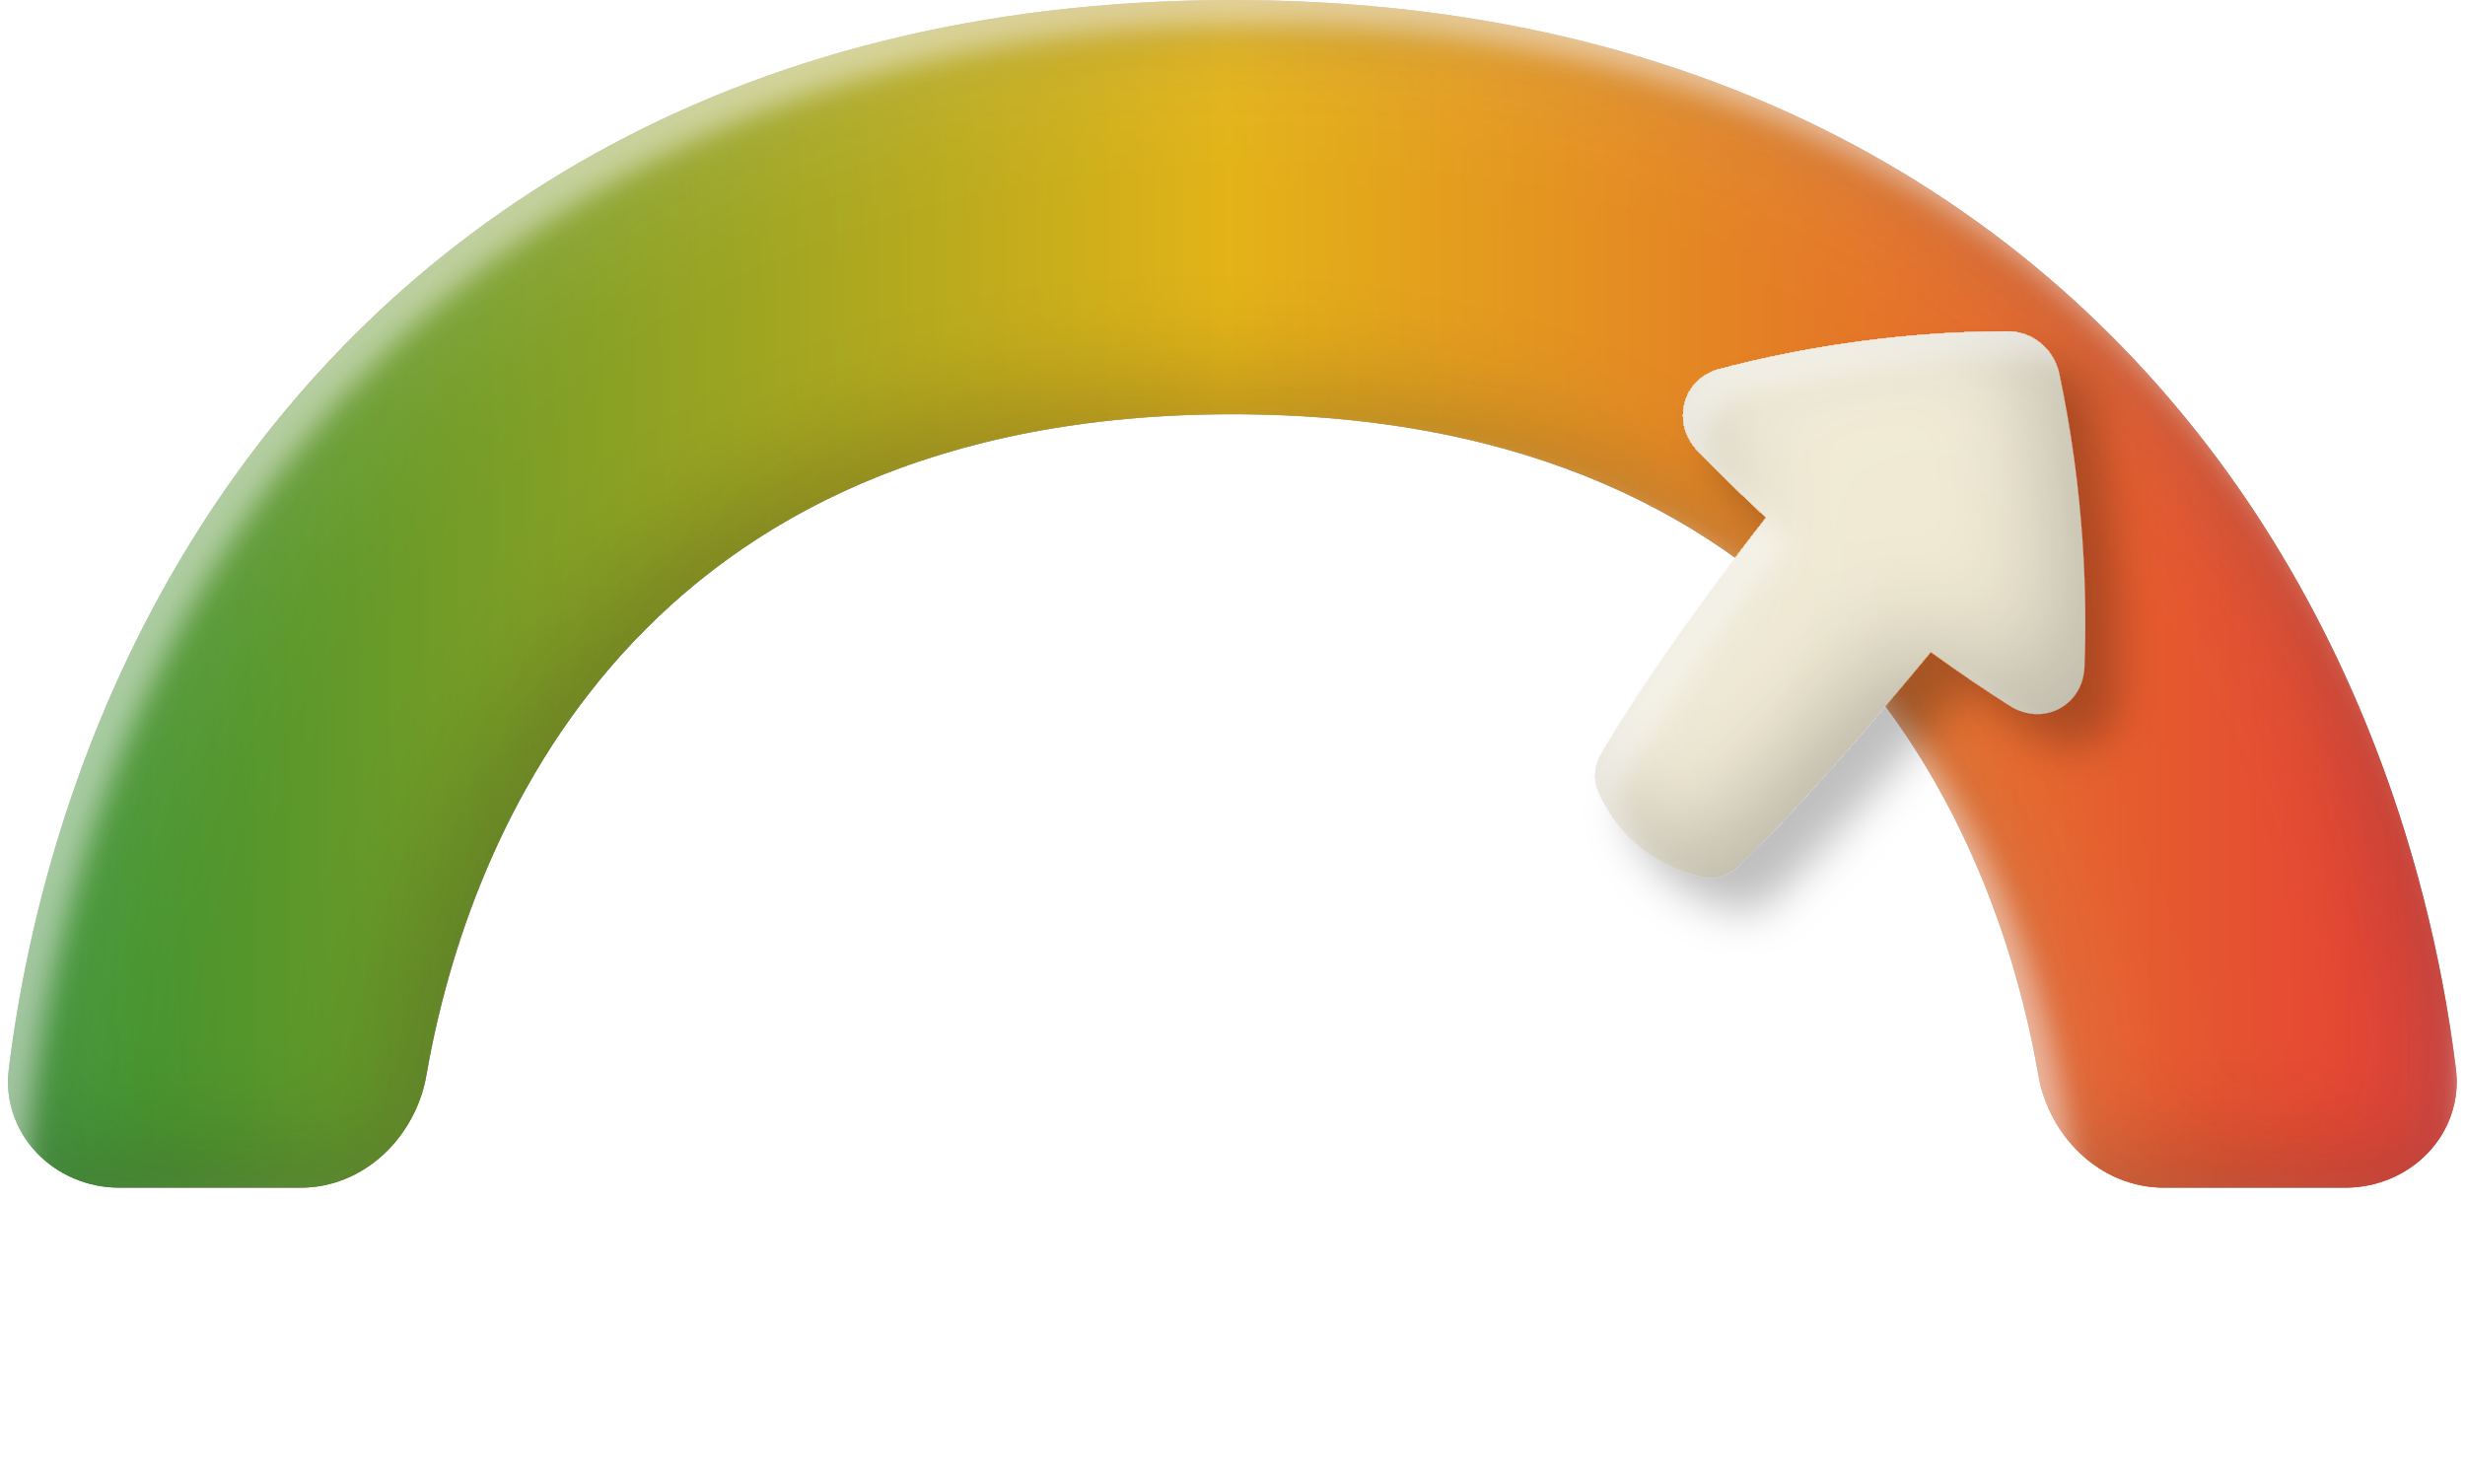
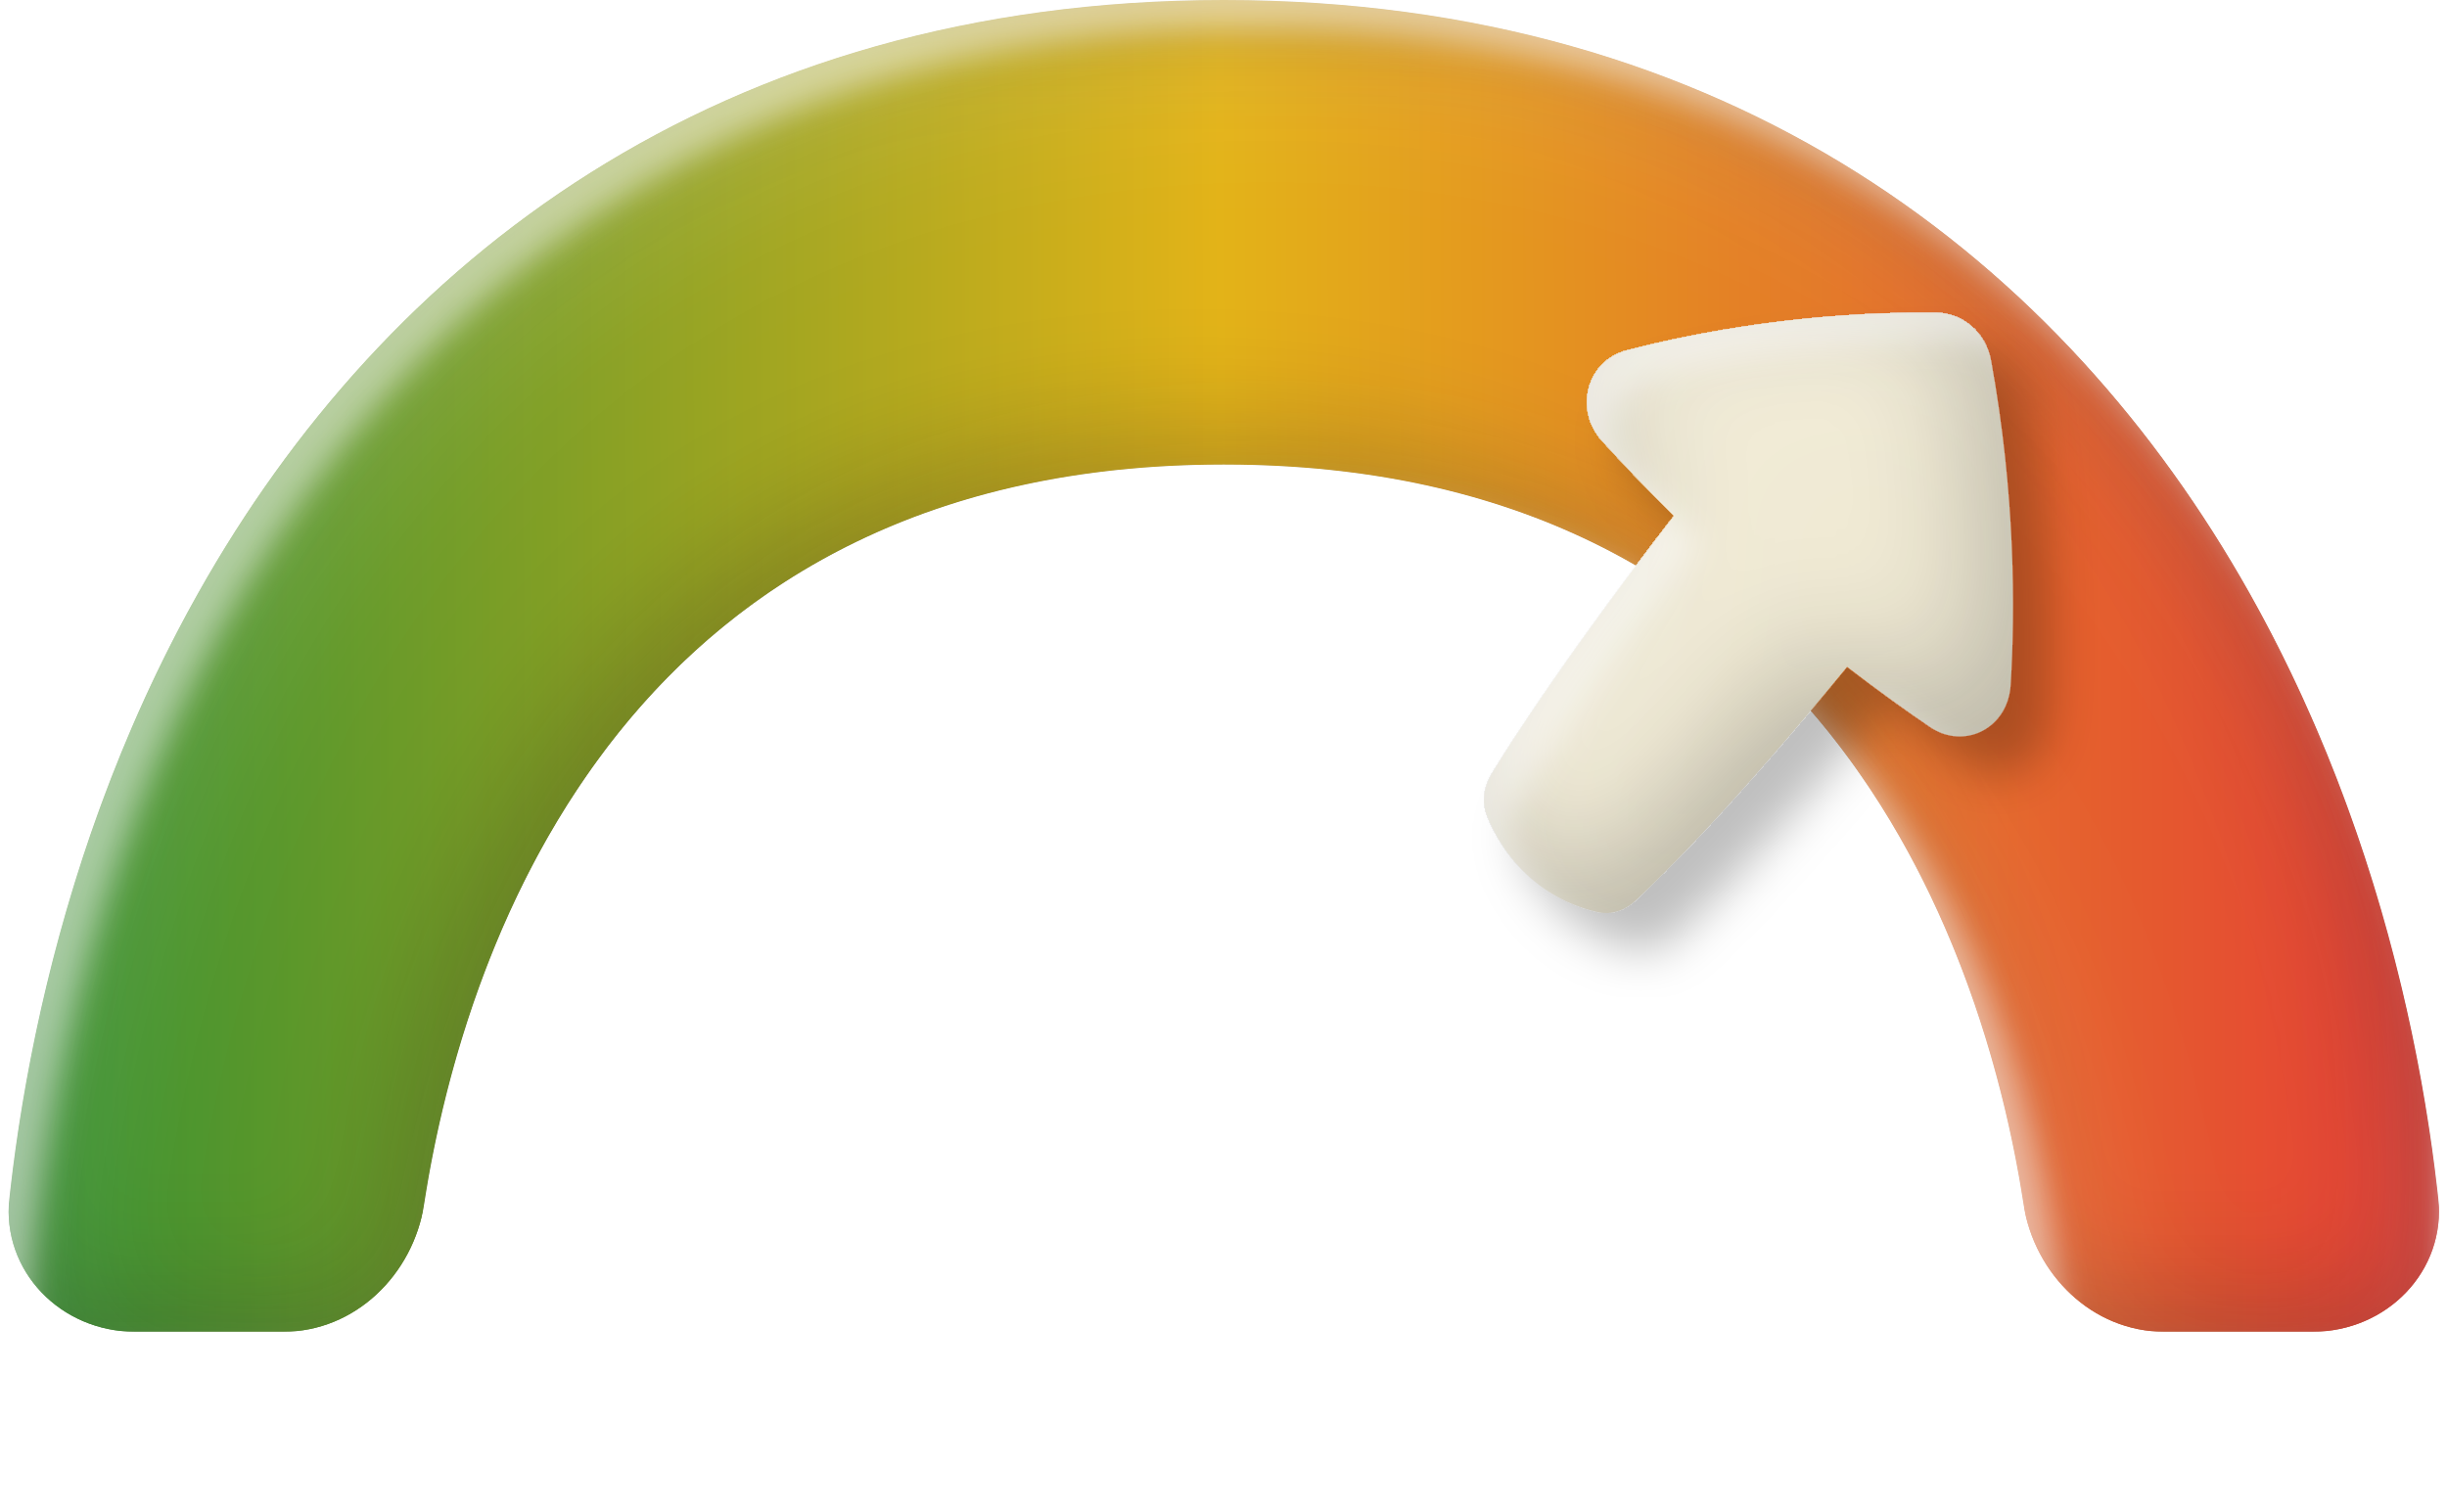
- <svg xmlns="http://www.w3.org/2000/svg" width="2863" height="1723" viewBox="0 0 2863 1723" fill="none">
-   <mask id="mask0_33_10" style="mask-type:alpha" maskUnits="userSpaceOnUse" x="9" y="0" width="2845" height="1380">
-     <path d="M10.201 1241.03C0.849 1316.74 62.596 1379.39 138.878 1379.39H349.18C422.812 1379.39 482.818 1320.7 495.436 1248.15C544.263 967.427 741.017 481.184 1431.34 481.184C2121.67 481.184 2318.42 967.427 2367.25 1248.15C2379.87 1320.7 2439.88 1379.39 2513.51 1379.39H2723.81C2800.09 1379.39 2861.84 1316.74 2852.49 1241.03C2831.49 1071.03 2773.27 836.92 2631.43 613.852C2413.91 271.784 2024.88 0 1431.34 0C837.807 0 448.777 271.784 231.262 613.852C89.416 836.92 31.201 1071.03 10.201 1241.03Z" fill="#F0EAD4" />
-     <path d="M10.201 1241.03C0.849 1316.74 62.596 1379.39 138.878 1379.39H349.18C422.812 1379.39 482.818 1320.7 495.436 1248.15C544.263 967.427 741.017 481.184 1431.34 481.184C2121.67 481.184 2318.42 967.427 2367.25 1248.15C2379.87 1320.7 2439.88 1379.39 2513.51 1379.39H2723.81C2800.09 1379.39 2861.84 1316.74 2852.49 1241.03C2831.49 1071.03 2773.27 836.92 2631.43 613.852C2413.91 271.784 2024.88 0 1431.34 0C837.807 0 448.777 271.784 231.262 613.852C89.416 836.92 31.201 1071.03 10.201 1241.03Z" fill="url(#paint0_linear_33_10)" />
+ <svg xmlns="http://www.w3.org/2000/svg" width="2526" height="1561" viewBox="0 0 2526 1561" fill="none">
+   <mask id="mask0_65_34" style="mask-type:alpha" maskUnits="userSpaceOnUse" x="8" y="-1" width="2510" height="1376">
+     <path d="M9.669 1236.77C1.381 1312.49 63.058 1374.94 139.227 1374.94H292.63C366.453 1374.94 426.566 1316.03 437.86 1243.07C481.206 963.091 655.102 479.629 1263.32 479.629C1871.54 479.629 2045.44 963.091 2088.78 1243.07C2100.08 1316.03 2160.19 1374.94 2234.01 1374.94H2387.42C2463.58 1374.94 2525.26 1312.49 2516.97 1236.77C2498.43 1067.34 2447.06 834.108 2321.99 611.868C2130.11 270.905 1786.92 -0 1263.32 -0C739.725 -0 396.537 270.905 204.654 611.868C79.584 834.108 28.218 1067.34 9.669 1236.77Z" fill="#F0EAD4" />
+     <path d="M9.669 1236.77C1.381 1312.49 63.058 1374.94 139.227 1374.94H292.63C366.453 1374.94 426.566 1316.03 437.86 1243.07C481.206 963.091 655.102 479.629 1263.32 479.629C1871.54 479.629 2045.44 963.091 2088.78 1243.07C2100.08 1316.03 2160.19 1374.94 2234.01 1374.94H2387.42C2463.58 1374.94 2525.26 1312.49 2516.97 1236.77C2498.43 1067.34 2447.06 834.108 2321.99 611.868C2130.11 270.905 1786.92 -0 1263.32 -0C739.725 -0 396.537 270.905 204.654 611.868C79.584 834.108 28.218 1067.34 9.669 1236.77Z" fill="url(#paint0_linear_65_34)" />
  </mask>
-   <g mask="url(#mask0_33_10)">
-     <path d="M240.424 1461.5C239.798 1583.91 270.789 1862.98 434.284 2120.09C608.832 2394.59 922.284 2622.45 1431.34 2622.45C1940.4 2622.45 2253.85 2394.59 2428.4 2120.09C2591.89 1862.99 2622.89 1583.93 2622.26 1461.51V1401.53C2622.89 1279.11 2591.89 1000.06 2428.4 742.95C2253.85 468.452 1940.4 240.592 1431.34 240.592C922.284 240.592 608.832 468.452 434.284 742.95C270.789 1000.07 239.798 1279.13 240.424 1401.55V1461.5Z" stroke="black" stroke-width="481.184" />
-     <g filter="url(#filter0_iii_33_10)">
-       <path d="M0.002 1379.39H481.31C488.004 1165.93 612.142 481.184 1431.35 481.184C2250.55 481.184 2374.69 1165.93 2381.38 1379.39H2862.69C2859.72 1218.49 2817.62 906.662 2631.43 613.852C2413.91 271.784 2024.88 0 1431.35 0C837.809 0 448.78 271.784 231.265 613.852C45.072 906.662 2.976 1218.49 0.002 1379.39Z" fill="#F0EAD4" />
-       <path d="M0.002 1379.39H481.31C488.004 1165.93 612.142 481.184 1431.35 481.184C2250.55 481.184 2374.69 1165.93 2381.38 1379.39H2862.69C2859.72 1218.49 2817.62 906.662 2631.43 613.852C2413.91 271.784 2024.88 0 1431.35 0C837.809 0 448.78 271.784 231.265 613.852C45.072 906.662 2.976 1218.49 0.002 1379.39Z" fill="url(#paint1_linear_33_10)" />
+   <g mask="url(#mask0_65_34)">
+     <g filter="url(#filter0_diii_65_34)">
+       <path d="M0.646 1374.94H425.237C431.142 1162.16 540.652 479.629 1263.32 479.629C1986 479.629 2095.51 1162.16 2101.41 1374.94H2526C2523.38 1214.55 2486.24 903.732 2321.99 611.868C2130.11 270.905 1786.92 -0 1263.32 -0C739.728 -0 396.54 270.905 204.657 611.868C40.404 903.732 3.269 1214.55 0.646 1374.94Z" fill="#F0EAD4" />
+       <path d="M0.646 1374.94H425.237C431.142 1162.16 540.652 479.629 1263.32 479.629C1986 479.629 2095.51 1162.16 2101.41 1374.94H2526C2523.38 1214.55 2486.24 903.732 2321.99 611.868C2130.11 270.905 1786.92 -0 1263.32 -0C739.728 -0 396.54 270.905 204.657 611.868C40.404 903.732 3.269 1214.55 0.646 1374.94Z" fill="url(#paint1_linear_65_34)" />
    </g>
  </g>
-   <g filter="url(#filter1_diii_33_10)">
-     <path d="M2330.99 384.779C2360.3 384.685 2385.62 405.344 2391.8 434.389C2421.4 573.51 2424.08 695.77 2421.03 774.46C2419.26 820.044 2372.59 844.009 2334.42 819.692C2308.42 803.126 2277.18 782.293 2242.54 757.362C2124.73 900.149 2051.61 974.854 2020.31 1005.13C2009.03 1016.04 1993.92 1021.93 1978.61 1018.76C1959.67 1014.83 1932.12 1005.69 1905.8 984.395C1878.88 962.624 1863.98 936.449 1856.21 918.274C1850.24 904.305 1852.37 888.779 1859.93 875.665C1881.48 838.308 1936.95 748.918 2051.26 601.149C2020.12 572.391 1993.6 546.104 1972.23 524.036C1940.68 491.438 1953.78 440.129 1997.29 428.618C2072.4 408.75 2190.69 385.231 2330.99 384.779Z" fill="#F0EAD4" />
+   <g filter="url(#filter1_diii_65_34)">
+     <path d="M2055.34 372.414C2050.1 343.767 2026.45 323.12 1998.56 322.835C1864.93 321.468 1751.74 343.055 1679.76 361.618C1638.06 372.369 1624.45 422.702 1653.8 455.172C1673.8 477.294 1698.68 503.684 1727.96 532.579C1617.74 675.93 1562.17 762.146 1539.94 798.714C1531.94 811.889 1529.26 827.816 1534.96 842.139C1542.03 859.866 1555.46 884.964 1579.87 906.461C1604.83 928.448 1631.67 937.816 1649.83 941.807C1663.8 944.874 1677.72 939.72 1688.44 929.736C1718.96 901.292 1791.28 829.413 1906.72 688.489C1938.89 713.214 1967.94 733.918 1992.17 750.417C2027.95 774.787 2072.87 751.828 2075.57 707.047C2080.24 629.75 2080.42 509.544 2055.34 372.414Z" fill="#F0EAD4" />
  </g>
  <defs>
-     <filter id="filter0_iii_33_10" x="-28.965" y="-28.966" width="2939.93" height="1456.64" filterUnits="userSpaceOnUse" color-interpolation-filters="sRGB">
-       <feFlood flood-opacity="0" result="BackgroundImageFix" />
-       <feBlend mode="normal" in="SourceGraphic" in2="BackgroundImageFix" result="shape" />
-       <feColorMatrix in="SourceAlpha" type="matrix" values="0 0 0 0 0 0 0 0 0 0 0 0 0 0 0 0 0 0 127 0" result="hardAlpha" />
-       <feOffset dx="-28.966" dy="-28.966" />
-       <feGaussianBlur stdDeviation="63.726" />
-       <feComposite in2="hardAlpha" operator="arithmetic" k2="-1" k3="1" />
-       <feColorMatrix type="matrix" values="0 0 0 0 0 0 0 0 0 0 0 0 0 0 0 0 0 0 0.24 0" />
-       <feBlend mode="normal" in2="shape" result="effect1_innerShadow_33_10" />
-       <feColorMatrix in="SourceAlpha" type="matrix" values="0 0 0 0 0 0 0 0 0 0 0 0 0 0 0 0 0 0 127 0" result="hardAlpha" />
-       <feOffset dx="28.966" dy="28.966" />
-       <feGaussianBlur stdDeviation="15.931" />
-       <feComposite in2="hardAlpha" operator="arithmetic" k2="-1" k3="1" />
-       <feColorMatrix type="matrix" values="0 0 0 0 1 0 0 0 0 1 0 0 0 0 1 0 0 0 0.5 0" />
-       <feBlend mode="normal" in2="effect1_innerShadow_33_10" result="effect2_innerShadow_33_10" />
-       <feColorMatrix in="SourceAlpha" type="matrix" values="0 0 0 0 0 0 0 0 0 0 0 0 0 0 0 0 0 0 127 0" result="hardAlpha" />
-       <feOffset dx="48.277" dy="48.277" />
-       <feGaussianBlur stdDeviation="82.072" />
-       <feComposite in2="hardAlpha" operator="arithmetic" k2="-1" k3="1" />
-       <feColorMatrix type="matrix" values="0 0 0 0 1 0 0 0 0 1 0 0 0 0 1 0 0 0 0.15 0" />
-       <feBlend mode="normal" in2="effect2_innerShadow_33_10" result="effect3_innerShadow_33_10" />
-     </filter>
-     <filter id="filter1_diii_33_10" x="1823.8" y="355.812" width="685.109" height="750.701" filterUnits="userSpaceOnUse" color-interpolation-filters="sRGB">
+     <filter id="filter0_diii_65_34" x="-28.321" y="-28.967" width="2641.22" height="1490.8" filterUnits="userSpaceOnUse" color-interpolation-filters="sRGB">
      <feFlood flood-opacity="0" result="BackgroundImageFix" />
      <feColorMatrix in="SourceAlpha" type="matrix" values="0 0 0 0 0 0 0 0 0 0 0 0 0 0 0 0 0 0 127 0" result="hardAlpha" />
      <feOffset dx="38.622" dy="38.622" />
      <feGaussianBlur stdDeviation="24.139" />
      <feComposite in2="hardAlpha" operator="out" />
      <feColorMatrix type="matrix" values="0 0 0 0 0 0 0 0 0 0 0 0 0 0 0 0 0 0 0.25 0" />
-       <feBlend mode="normal" in2="BackgroundImageFix" result="effect1_dropShadow_33_10" />
-       <feBlend mode="normal" in="SourceGraphic" in2="effect1_dropShadow_33_10" result="shape" />
+       <feBlend mode="normal" in2="BackgroundImageFix" result="effect1_dropShadow_65_34" />
+       <feBlend mode="normal" in="SourceGraphic" in2="effect1_dropShadow_65_34" result="shape" />
      <feColorMatrix in="SourceAlpha" type="matrix" values="0 0 0 0 0 0 0 0 0 0 0 0 0 0 0 0 0 0 127 0" result="hardAlpha" />
      <feOffset dx="-28.966" dy="-28.966" />
      <feGaussianBlur stdDeviation="63.726" />
      <feComposite in2="hardAlpha" operator="arithmetic" k2="-1" k3="1" />
      <feColorMatrix type="matrix" values="0 0 0 0 0 0 0 0 0 0 0 0 0 0 0 0 0 0 0.24 0" />
-       <feBlend mode="normal" in2="shape" result="effect2_innerShadow_33_10" />
+       <feBlend mode="normal" in2="shape" result="effect2_innerShadow_65_34" />
      <feColorMatrix in="SourceAlpha" type="matrix" values="0 0 0 0 0 0 0 0 0 0 0 0 0 0 0 0 0 0 127 0" result="hardAlpha" />
      <feOffset dx="28.966" dy="28.966" />
      <feGaussianBlur stdDeviation="15.931" />
      <feComposite in2="hardAlpha" operator="arithmetic" k2="-1" k3="1" />
      <feColorMatrix type="matrix" values="0 0 0 0 1 0 0 0 0 1 0 0 0 0 1 0 0 0 0.5 0" />
-       <feBlend mode="normal" in2="effect2_innerShadow_33_10" result="effect3_innerShadow_33_10" />
+       <feBlend mode="normal" in2="effect2_innerShadow_65_34" result="effect3_innerShadow_65_34" />
      <feColorMatrix in="SourceAlpha" type="matrix" values="0 0 0 0 0 0 0 0 0 0 0 0 0 0 0 0 0 0 127 0" result="hardAlpha" />
      <feOffset dx="48.277" dy="48.277" />
      <feGaussianBlur stdDeviation="82.072" />
      <feComposite in2="hardAlpha" operator="arithmetic" k2="-1" k3="1" />
      <feColorMatrix type="matrix" values="0 0 0 0 1 0 0 0 0 1 0 0 0 0 1 0 0 0 0.15 0" />
-       <feBlend mode="normal" in2="effect3_innerShadow_33_10" result="effect4_innerShadow_33_10" />
+       <feBlend mode="normal" in2="effect3_innerShadow_65_34" result="effect4_innerShadow_65_34" />
    </filter>
-     <linearGradient id="paint0_linear_33_10" x1="2862.86" y1="1415.48" x2="-0.179" y2="1427.51" gradientUnits="userSpaceOnUse">
+     <filter id="filter1_diii_65_34" x="1502.95" y="293.807" width="661.949" height="735.781" filterUnits="userSpaceOnUse" color-interpolation-filters="sRGB">
+       <feFlood flood-opacity="0" result="BackgroundImageFix" />
+       <feColorMatrix in="SourceAlpha" type="matrix" values="0 0 0 0 0 0 0 0 0 0 0 0 0 0 0 0 0 0 127 0" result="hardAlpha" />
+       <feOffset dx="38.622" dy="38.622" />
+       <feGaussianBlur stdDeviation="24.139" />
+       <feComposite in2="hardAlpha" operator="out" />
+       <feColorMatrix type="matrix" values="0 0 0 0 0 0 0 0 0 0 0 0 0 0 0 0 0 0 0.25 0" />
+       <feBlend mode="normal" in2="BackgroundImageFix" result="effect1_dropShadow_65_34" />
+       <feBlend mode="normal" in="SourceGraphic" in2="effect1_dropShadow_65_34" result="shape" />
+       <feColorMatrix in="SourceAlpha" type="matrix" values="0 0 0 0 0 0 0 0 0 0 0 0 0 0 0 0 0 0 127 0" result="hardAlpha" />
+       <feOffset dx="-28.966" dy="-28.966" />
+       <feGaussianBlur stdDeviation="63.726" />
+       <feComposite in2="hardAlpha" operator="arithmetic" k2="-1" k3="1" />
+       <feColorMatrix type="matrix" values="0 0 0 0 0 0 0 0 0 0 0 0 0 0 0 0 0 0 0.24 0" />
+       <feBlend mode="normal" in2="shape" result="effect2_innerShadow_65_34" />
+       <feColorMatrix in="SourceAlpha" type="matrix" values="0 0 0 0 0 0 0 0 0 0 0 0 0 0 0 0 0 0 127 0" result="hardAlpha" />
+       <feOffset dx="28.966" dy="28.966" />
+       <feGaussianBlur stdDeviation="15.931" />
+       <feComposite in2="hardAlpha" operator="arithmetic" k2="-1" k3="1" />
+       <feColorMatrix type="matrix" values="0 0 0 0 1 0 0 0 0 1 0 0 0 0 1 0 0 0 0.5 0" />
+       <feBlend mode="normal" in2="effect2_innerShadow_65_34" result="effect3_innerShadow_65_34" />
+       <feColorMatrix in="SourceAlpha" type="matrix" values="0 0 0 0 0 0 0 0 0 0 0 0 0 0 0 0 0 0 127 0" result="hardAlpha" />
+       <feOffset dx="48.277" dy="48.277" />
+       <feGaussianBlur stdDeviation="82.072" />
+       <feComposite in2="hardAlpha" operator="arithmetic" k2="-1" k3="1" />
+       <feColorMatrix type="matrix" values="0 0 0 0 1 0 0 0 0 1 0 0 0 0 1 0 0 0 0.15 0" />
+       <feBlend mode="normal" in2="effect3_innerShadow_65_34" result="effect4_innerShadow_65_34" />
+     </filter>
+     <linearGradient id="paint0_linear_65_34" x1="2526.16" y1="1410.91" x2="0.476" y2="1420.3" gradientUnits="userSpaceOnUse">
      <stop stop-color="#E63C36" />
      <stop offset="0.5" stop-color="#E3B318" />
      <stop offset="1" stop-color="#318F30" />
    </linearGradient>
-     <linearGradient id="paint1_linear_33_10" x1="2862.87" y1="1415.48" x2="-0.176" y2="1427.51" gradientUnits="userSpaceOnUse">
+     <linearGradient id="paint1_linear_65_34" x1="2526.16" y1="1410.91" x2="0.479" y2="1420.3" gradientUnits="userSpaceOnUse">
      <stop stop-color="#E63C36" />
      <stop offset="0.5" stop-color="#E3B318" />
      <stop offset="1" stop-color="#318F30" />
    </linearGradient>
  </defs>
</svg>
